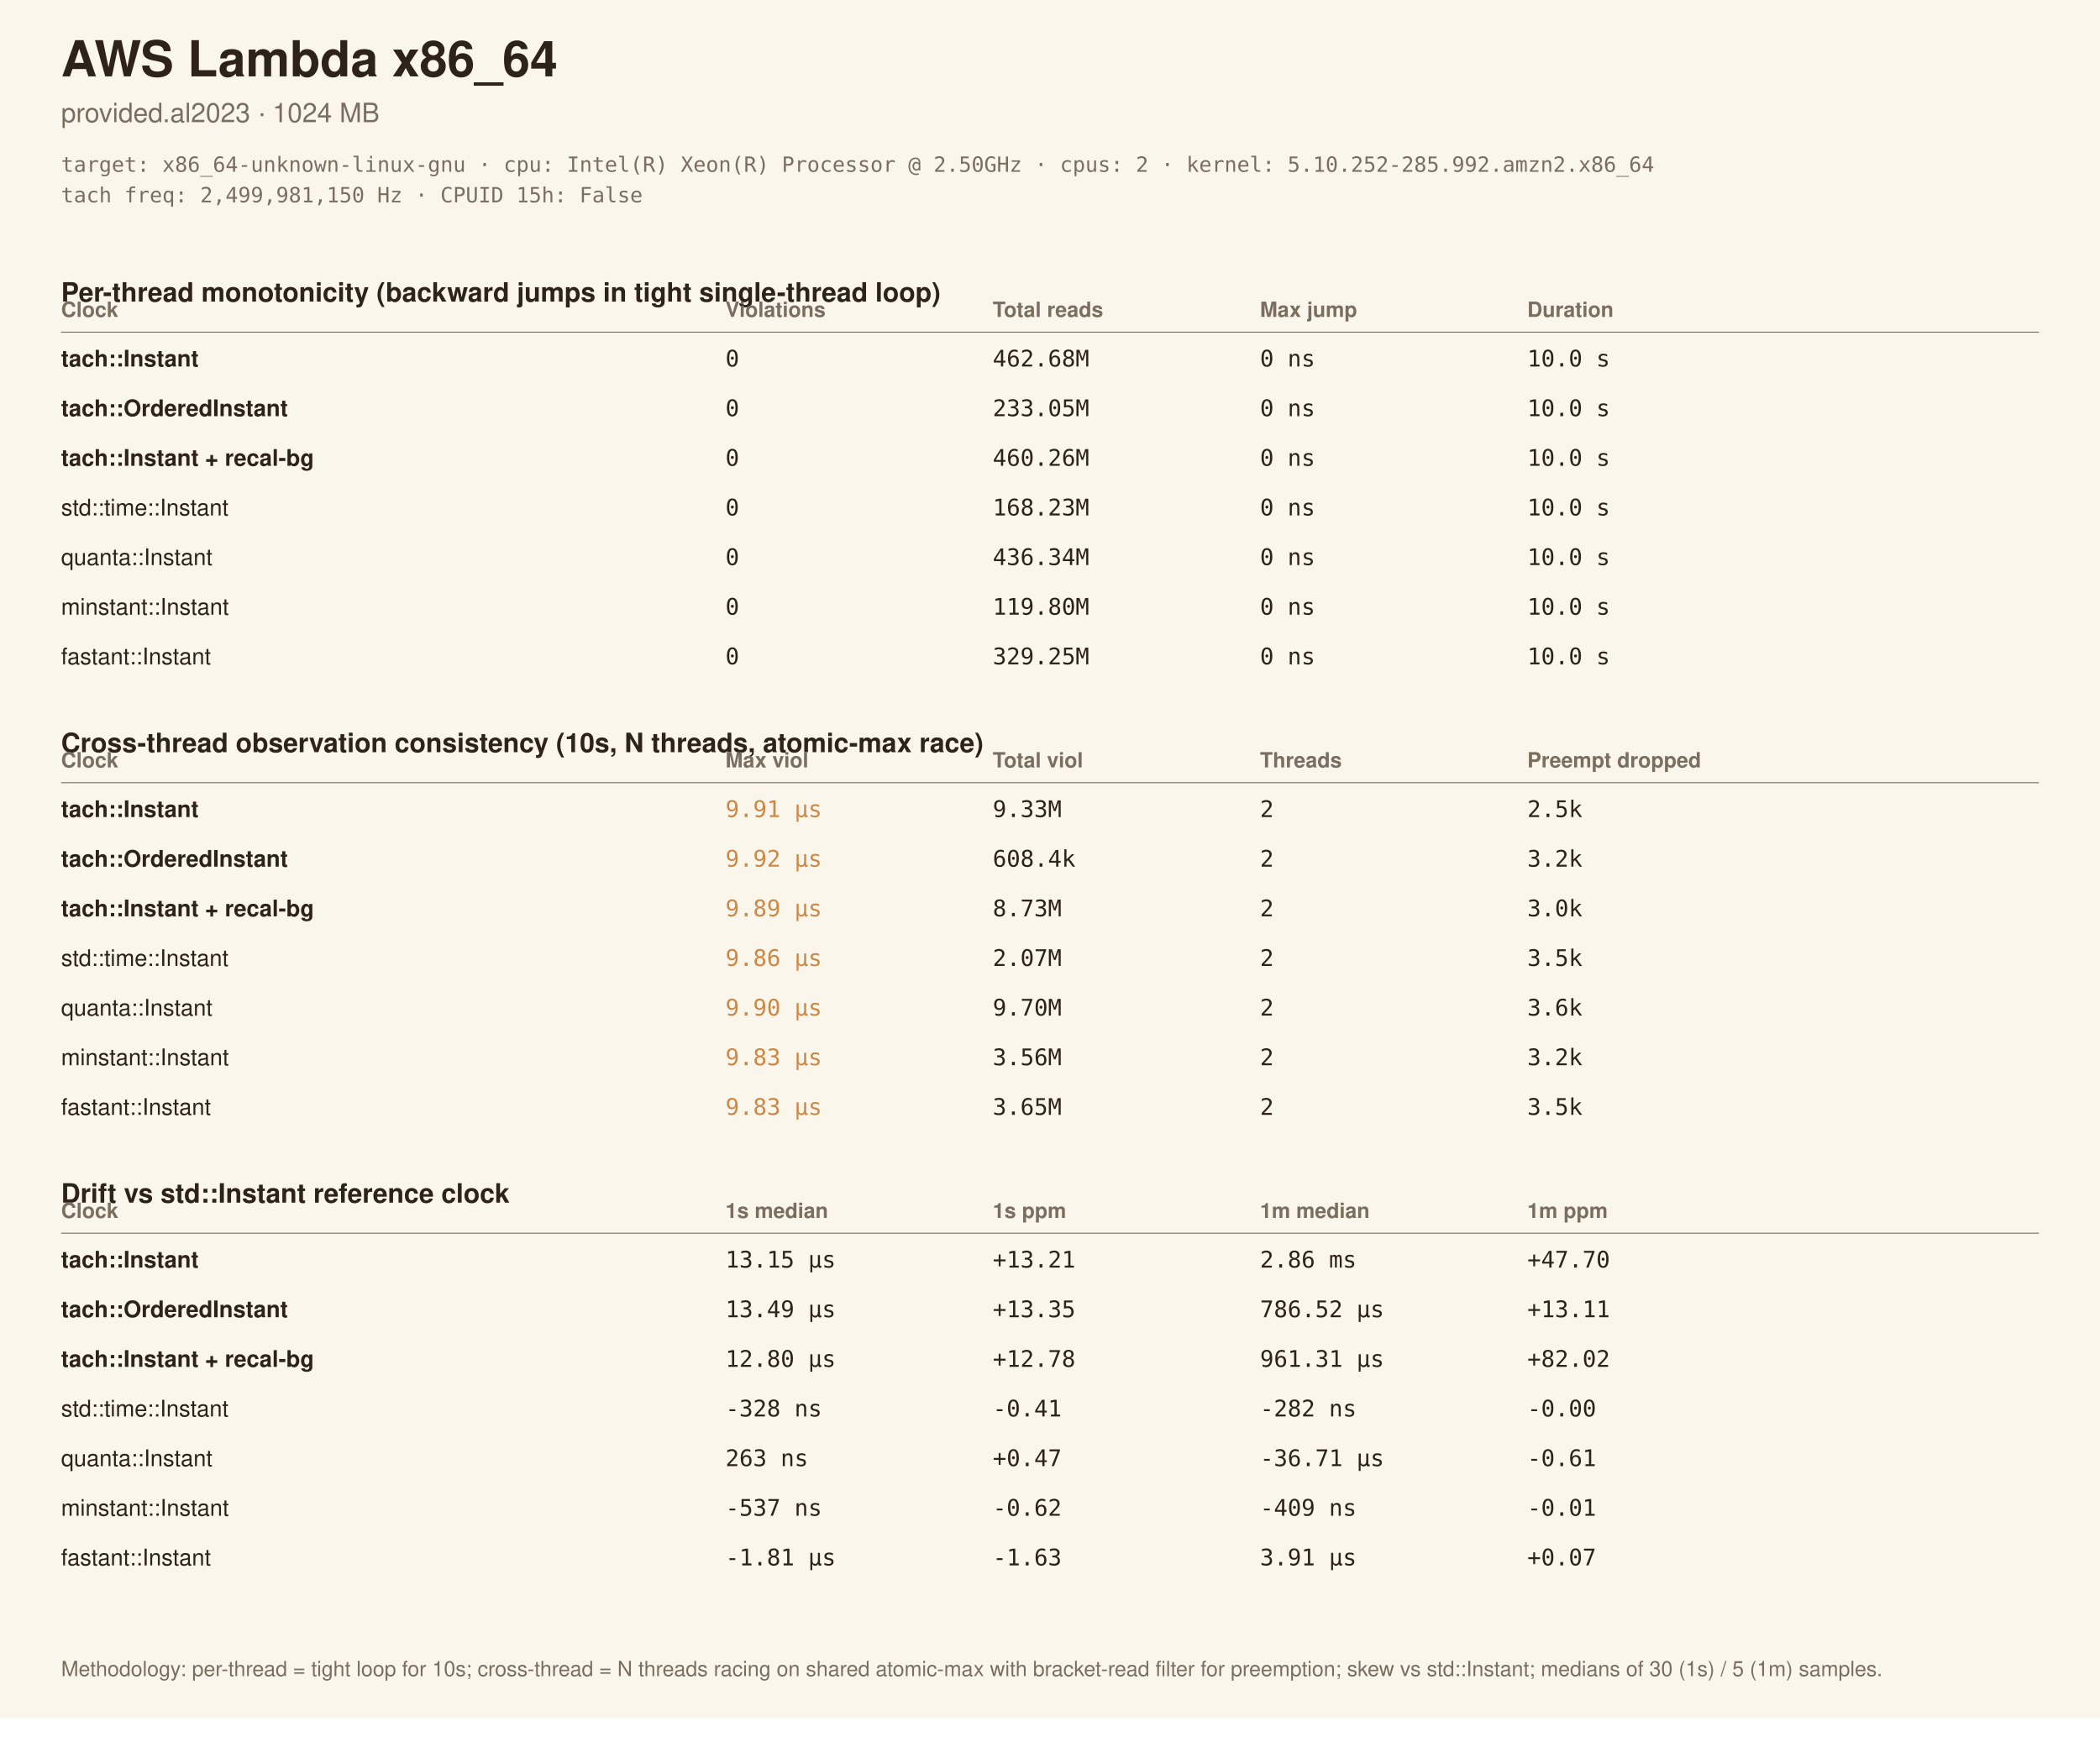
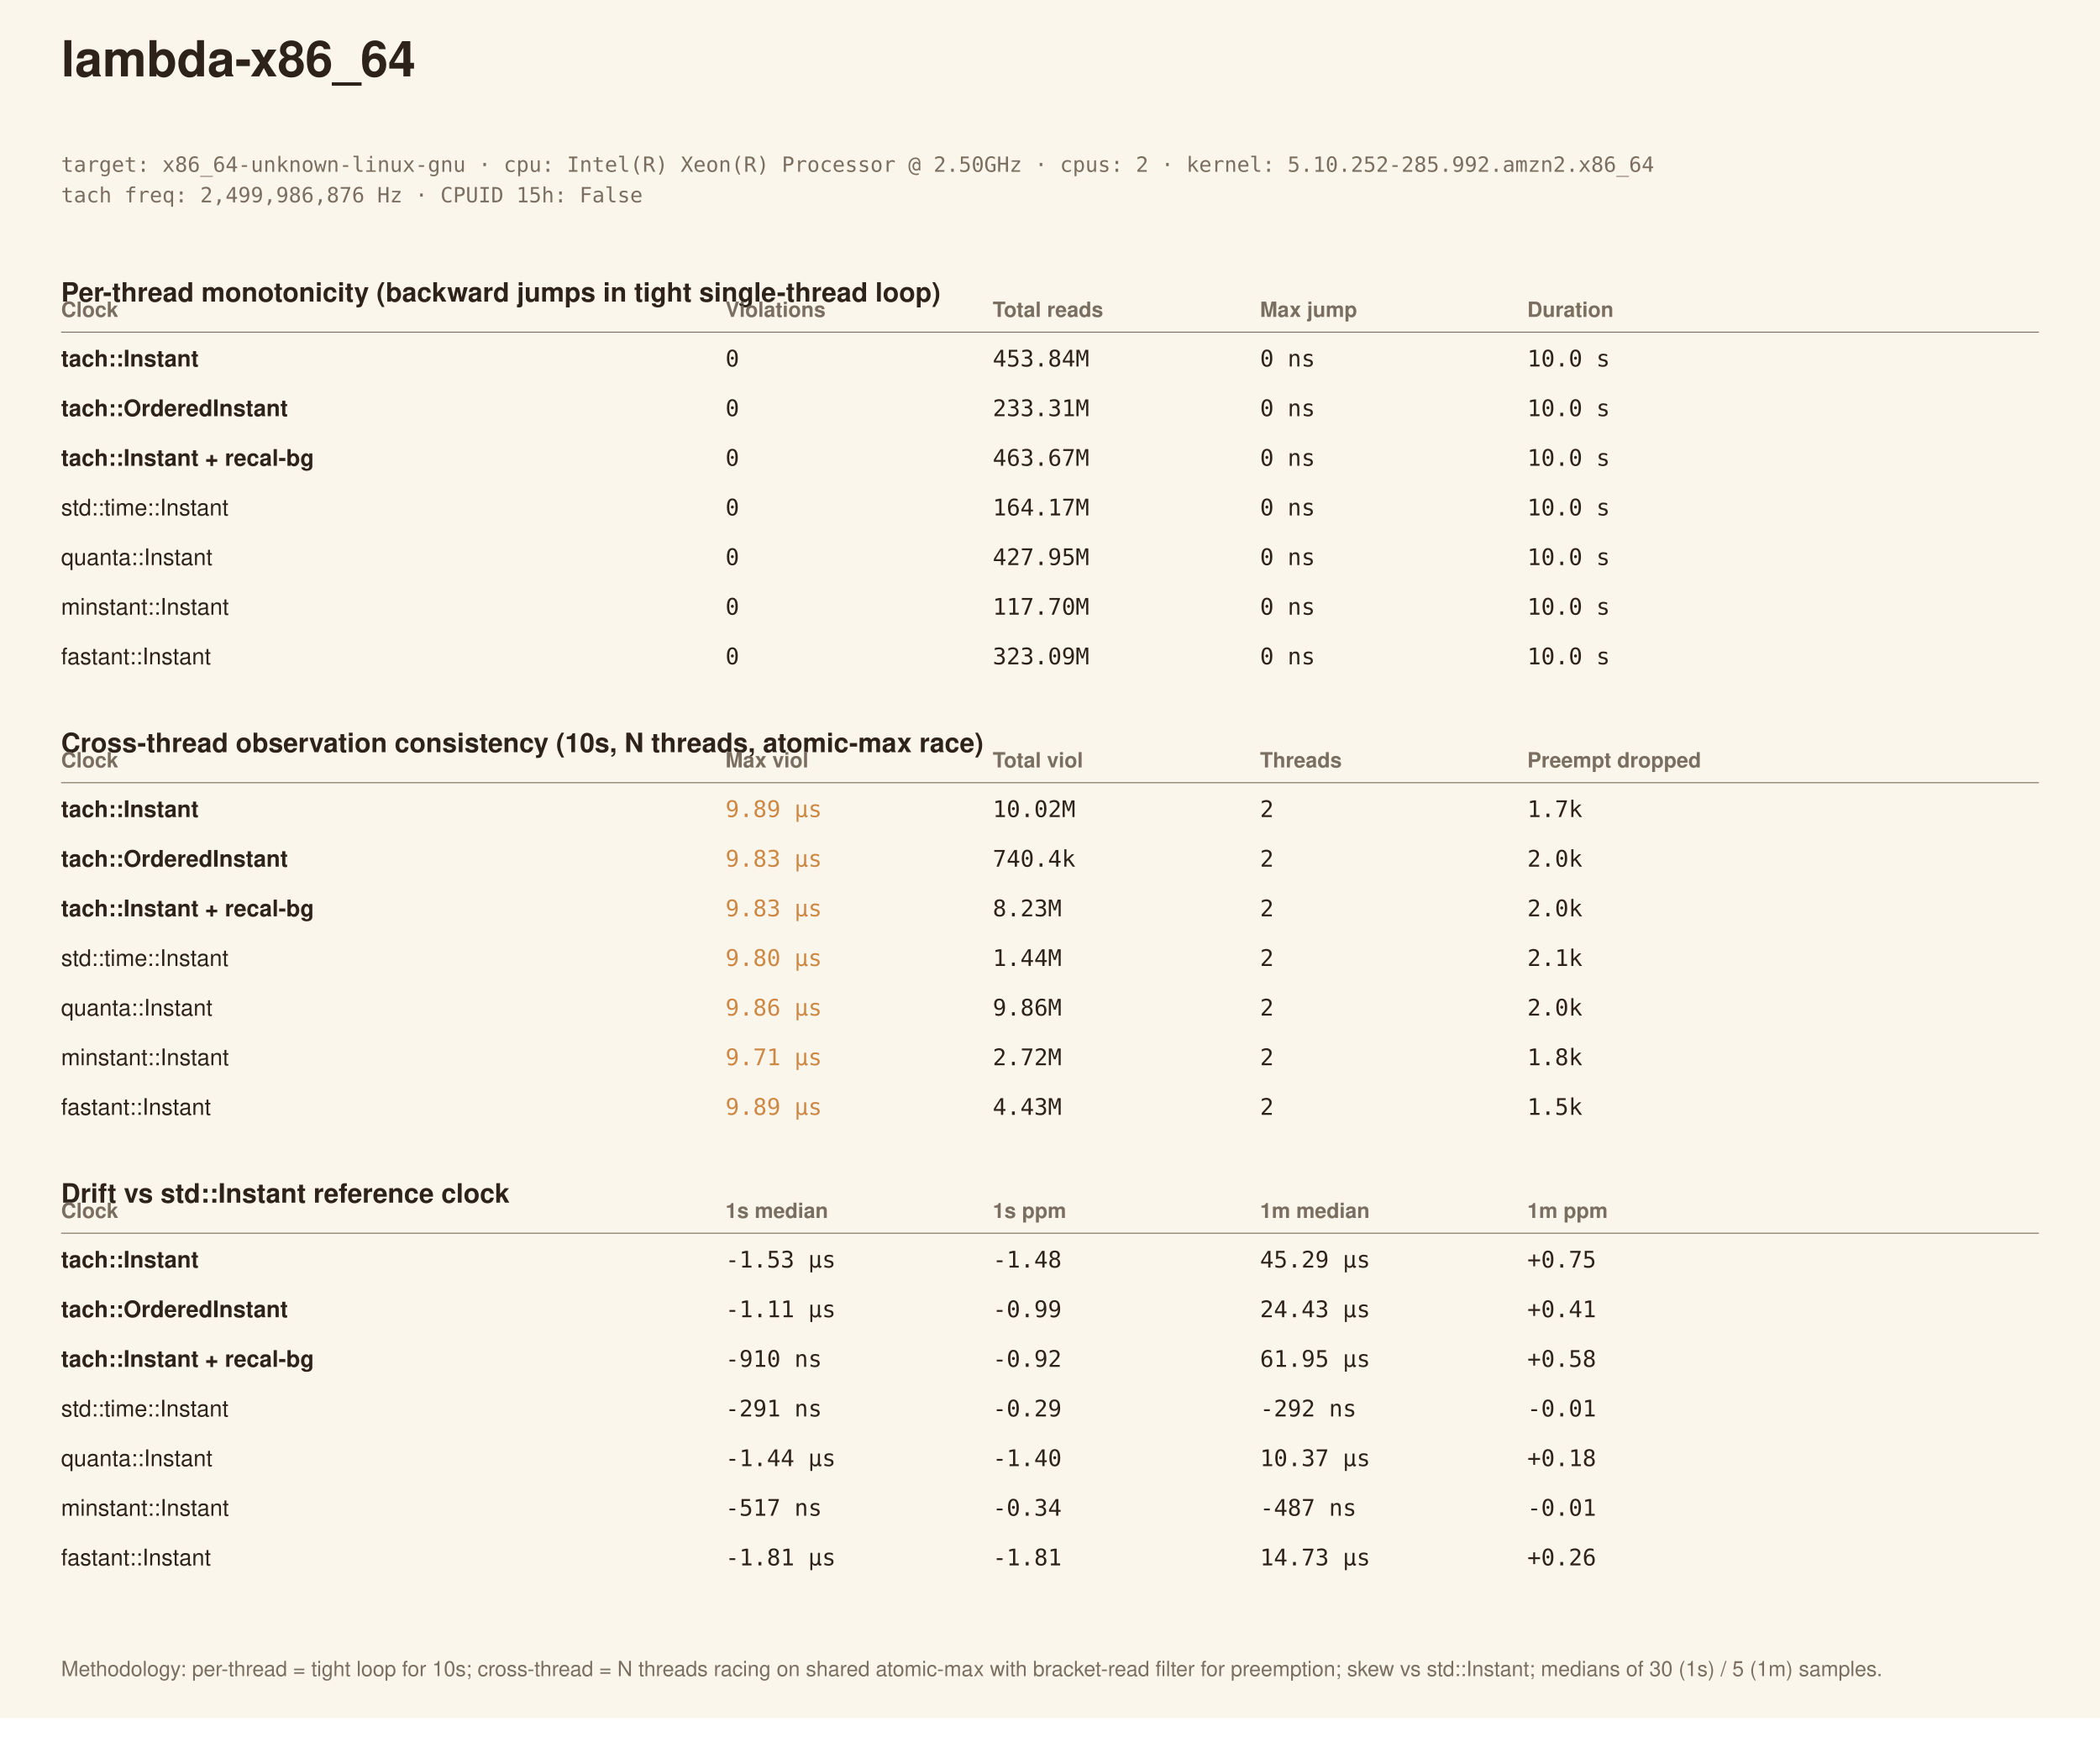
<svg xmlns="http://www.w3.org/2000/svg" viewBox="0 0 1100 918" width="1100" height="918">
  <rect width="1100" height="900" fill="#FBF6EC" />
-   <text x="32" y="40" text-anchor="start" font-family="Avenir Next, Helvetica, Arial, sans-serif" font-size="26" font-weight="bold" fill="#2E231B">AWS Lambda x86_64</text>
-   <text x="32" y="64" text-anchor="start" font-family="Avenir Next, Helvetica, Arial, sans-serif" font-size="14" fill="#7A6E60">provided.al2023 · 1024 MB</text>
+   <text x="32" y="40" text-anchor="start" font-family="Avenir Next, Helvetica, Arial, sans-serif" font-size="26" font-weight="bold" fill="#2E231B">lambda-x86_64</text>
  <text x="32" y="90" text-anchor="start" font-family="monospace" font-size="11" fill="#7A6E60">target: x86_64-unknown-linux-gnu  ·  cpu: Intel(R) Xeon(R) Processor @ 2.50GHz  ·  cpus: 2  ·  kernel: 5.10.252-285.992.amzn2.x86_64</text>
-   <text x="32" y="106" text-anchor="start" font-family="monospace" font-size="11" fill="#7A6E60">tach freq: 2,499,981,150 Hz  ·  CPUID 15h: False</text>
+   <text x="32" y="106" text-anchor="start" font-family="monospace" font-size="11" fill="#7A6E60">tach freq: 2,499,986,876 Hz  ·  CPUID 15h: False</text>
  <text x="32" y="158" text-anchor="start" font-family="Avenir Next, Helvetica, Arial, sans-serif" font-size="14" font-weight="bold" fill="#2E231B">Per-thread monotonicity (backward jumps in tight single-thread loop)</text>
  <line x1="32" y1="174" x2="1068" y2="174" stroke="#7A6E60" stroke-width="0.5" />
  <text x="32" y="166" text-anchor="start" font-family="Avenir Next, Helvetica, Arial, sans-serif" font-size="11" font-weight="bold" fill="#7A6E60">Clock</text>
  <text x="380" y="166" text-anchor="start" font-family="Avenir Next, Helvetica, Arial, sans-serif" font-size="11" font-weight="bold" fill="#7A6E60">Violations</text>
  <text x="520" y="166" text-anchor="start" font-family="Avenir Next, Helvetica, Arial, sans-serif" font-size="11" font-weight="bold" fill="#7A6E60">Total reads</text>
  <text x="660" y="166" text-anchor="start" font-family="Avenir Next, Helvetica, Arial, sans-serif" font-size="11" font-weight="bold" fill="#7A6E60">Max jump</text>
  <text x="800" y="166" text-anchor="start" font-family="Avenir Next, Helvetica, Arial, sans-serif" font-size="11" font-weight="bold" fill="#7A6E60">Duration</text>
  <text x="32" y="192" text-anchor="start" font-family="Avenir Next, Helvetica, Arial, sans-serif" font-size="12" font-weight="bold" fill="#2E231B">tach::Instant</text>
  <text x="380" y="192" text-anchor="start" font-family="monospace" font-size="12" fill="#2E231B">0</text>
-   <text x="520" y="192" text-anchor="start" font-family="monospace" font-size="12" fill="#2E231B">462.68M</text>
+   <text x="520" y="192" text-anchor="start" font-family="monospace" font-size="12" fill="#2E231B">453.84M</text>
  <text x="660" y="192" text-anchor="start" font-family="monospace" font-size="12" fill="#2E231B">0 ns</text>
  <text x="800" y="192" text-anchor="start" font-family="monospace" font-size="12" fill="#2E231B">10.0 s</text>
  <text x="32" y="218" text-anchor="start" font-family="Avenir Next, Helvetica, Arial, sans-serif" font-size="12" font-weight="bold" fill="#2E231B">tach::OrderedInstant</text>
  <text x="380" y="218" text-anchor="start" font-family="monospace" font-size="12" fill="#2E231B">0</text>
-   <text x="520" y="218" text-anchor="start" font-family="monospace" font-size="12" fill="#2E231B">233.05M</text>
+   <text x="520" y="218" text-anchor="start" font-family="monospace" font-size="12" fill="#2E231B">233.31M</text>
  <text x="660" y="218" text-anchor="start" font-family="monospace" font-size="12" fill="#2E231B">0 ns</text>
  <text x="800" y="218" text-anchor="start" font-family="monospace" font-size="12" fill="#2E231B">10.0 s</text>
  <text x="32" y="244" text-anchor="start" font-family="Avenir Next, Helvetica, Arial, sans-serif" font-size="12" font-weight="bold" fill="#2E231B">tach::Instant + recal-bg</text>
  <text x="380" y="244" text-anchor="start" font-family="monospace" font-size="12" fill="#2E231B">0</text>
-   <text x="520" y="244" text-anchor="start" font-family="monospace" font-size="12" fill="#2E231B">460.26M</text>
+   <text x="520" y="244" text-anchor="start" font-family="monospace" font-size="12" fill="#2E231B">463.67M</text>
  <text x="660" y="244" text-anchor="start" font-family="monospace" font-size="12" fill="#2E231B">0 ns</text>
  <text x="800" y="244" text-anchor="start" font-family="monospace" font-size="12" fill="#2E231B">10.0 s</text>
  <text x="32" y="270" text-anchor="start" font-family="Avenir Next, Helvetica, Arial, sans-serif" font-size="12" fill="#2E231B">std::time::Instant</text>
  <text x="380" y="270" text-anchor="start" font-family="monospace" font-size="12" fill="#2E231B">0</text>
-   <text x="520" y="270" text-anchor="start" font-family="monospace" font-size="12" fill="#2E231B">168.23M</text>
+   <text x="520" y="270" text-anchor="start" font-family="monospace" font-size="12" fill="#2E231B">164.17M</text>
  <text x="660" y="270" text-anchor="start" font-family="monospace" font-size="12" fill="#2E231B">0 ns</text>
  <text x="800" y="270" text-anchor="start" font-family="monospace" font-size="12" fill="#2E231B">10.0 s</text>
  <text x="32" y="296" text-anchor="start" font-family="Avenir Next, Helvetica, Arial, sans-serif" font-size="12" fill="#2E231B">quanta::Instant</text>
  <text x="380" y="296" text-anchor="start" font-family="monospace" font-size="12" fill="#2E231B">0</text>
-   <text x="520" y="296" text-anchor="start" font-family="monospace" font-size="12" fill="#2E231B">436.34M</text>
+   <text x="520" y="296" text-anchor="start" font-family="monospace" font-size="12" fill="#2E231B">427.95M</text>
  <text x="660" y="296" text-anchor="start" font-family="monospace" font-size="12" fill="#2E231B">0 ns</text>
  <text x="800" y="296" text-anchor="start" font-family="monospace" font-size="12" fill="#2E231B">10.0 s</text>
  <text x="32" y="322" text-anchor="start" font-family="Avenir Next, Helvetica, Arial, sans-serif" font-size="12" fill="#2E231B">minstant::Instant</text>
  <text x="380" y="322" text-anchor="start" font-family="monospace" font-size="12" fill="#2E231B">0</text>
-   <text x="520" y="322" text-anchor="start" font-family="monospace" font-size="12" fill="#2E231B">119.80M</text>
+   <text x="520" y="322" text-anchor="start" font-family="monospace" font-size="12" fill="#2E231B">117.70M</text>
  <text x="660" y="322" text-anchor="start" font-family="monospace" font-size="12" fill="#2E231B">0 ns</text>
  <text x="800" y="322" text-anchor="start" font-family="monospace" font-size="12" fill="#2E231B">10.0 s</text>
  <text x="32" y="348" text-anchor="start" font-family="Avenir Next, Helvetica, Arial, sans-serif" font-size="12" fill="#2E231B">fastant::Instant</text>
  <text x="380" y="348" text-anchor="start" font-family="monospace" font-size="12" fill="#2E231B">0</text>
-   <text x="520" y="348" text-anchor="start" font-family="monospace" font-size="12" fill="#2E231B">329.25M</text>
+   <text x="520" y="348" text-anchor="start" font-family="monospace" font-size="12" fill="#2E231B">323.09M</text>
  <text x="660" y="348" text-anchor="start" font-family="monospace" font-size="12" fill="#2E231B">0 ns</text>
  <text x="800" y="348" text-anchor="start" font-family="monospace" font-size="12" fill="#2E231B">10.0 s</text>
  <text x="32" y="394" text-anchor="start" font-family="Avenir Next, Helvetica, Arial, sans-serif" font-size="14" font-weight="bold" fill="#2E231B">Cross-thread observation consistency (10s, N threads, atomic-max race)</text>
  <line x1="32" y1="410" x2="1068" y2="410" stroke="#7A6E60" stroke-width="0.5" />
  <text x="32" y="402" text-anchor="start" font-family="Avenir Next, Helvetica, Arial, sans-serif" font-size="11" font-weight="bold" fill="#7A6E60">Clock</text>
  <text x="380" y="402" text-anchor="start" font-family="Avenir Next, Helvetica, Arial, sans-serif" font-size="11" font-weight="bold" fill="#7A6E60">Max viol</text>
  <text x="520" y="402" text-anchor="start" font-family="Avenir Next, Helvetica, Arial, sans-serif" font-size="11" font-weight="bold" fill="#7A6E60">Total viol</text>
  <text x="660" y="402" text-anchor="start" font-family="Avenir Next, Helvetica, Arial, sans-serif" font-size="11" font-weight="bold" fill="#7A6E60">Threads</text>
  <text x="800" y="402" text-anchor="start" font-family="Avenir Next, Helvetica, Arial, sans-serif" font-size="11" font-weight="bold" fill="#7A6E60">Preempt dropped</text>
  <text x="32" y="428" text-anchor="start" font-family="Avenir Next, Helvetica, Arial, sans-serif" font-size="12" font-weight="bold" fill="#2E231B">tach::Instant</text>
-   <text x="380" y="428" text-anchor="start" font-family="monospace" font-size="12" fill="#cc8844">9.91 µs</text>
-   <text x="520" y="428" text-anchor="start" font-family="monospace" font-size="12" fill="#2E231B">9.33M</text>
+   <text x="380" y="428" text-anchor="start" font-family="monospace" font-size="12" fill="#cc8844">9.89 µs</text>
+   <text x="520" y="428" text-anchor="start" font-family="monospace" font-size="12" fill="#2E231B">10.02M</text>
  <text x="660" y="428" text-anchor="start" font-family="monospace" font-size="12" fill="#2E231B">2</text>
-   <text x="800" y="428" text-anchor="start" font-family="monospace" font-size="12" fill="#2E231B">2.5k</text>
+   <text x="800" y="428" text-anchor="start" font-family="monospace" font-size="12" fill="#2E231B">1.7k</text>
  <text x="32" y="454" text-anchor="start" font-family="Avenir Next, Helvetica, Arial, sans-serif" font-size="12" font-weight="bold" fill="#2E231B">tach::OrderedInstant</text>
-   <text x="380" y="454" text-anchor="start" font-family="monospace" font-size="12" fill="#cc8844">9.92 µs</text>
-   <text x="520" y="454" text-anchor="start" font-family="monospace" font-size="12" fill="#2E231B">608.4k</text>
+   <text x="380" y="454" text-anchor="start" font-family="monospace" font-size="12" fill="#cc8844">9.83 µs</text>
+   <text x="520" y="454" text-anchor="start" font-family="monospace" font-size="12" fill="#2E231B">740.4k</text>
  <text x="660" y="454" text-anchor="start" font-family="monospace" font-size="12" fill="#2E231B">2</text>
-   <text x="800" y="454" text-anchor="start" font-family="monospace" font-size="12" fill="#2E231B">3.2k</text>
+   <text x="800" y="454" text-anchor="start" font-family="monospace" font-size="12" fill="#2E231B">2.0k</text>
  <text x="32" y="480" text-anchor="start" font-family="Avenir Next, Helvetica, Arial, sans-serif" font-size="12" font-weight="bold" fill="#2E231B">tach::Instant + recal-bg</text>
-   <text x="380" y="480" text-anchor="start" font-family="monospace" font-size="12" fill="#cc8844">9.89 µs</text>
-   <text x="520" y="480" text-anchor="start" font-family="monospace" font-size="12" fill="#2E231B">8.73M</text>
+   <text x="380" y="480" text-anchor="start" font-family="monospace" font-size="12" fill="#cc8844">9.83 µs</text>
+   <text x="520" y="480" text-anchor="start" font-family="monospace" font-size="12" fill="#2E231B">8.23M</text>
  <text x="660" y="480" text-anchor="start" font-family="monospace" font-size="12" fill="#2E231B">2</text>
-   <text x="800" y="480" text-anchor="start" font-family="monospace" font-size="12" fill="#2E231B">3.0k</text>
+   <text x="800" y="480" text-anchor="start" font-family="monospace" font-size="12" fill="#2E231B">2.0k</text>
  <text x="32" y="506" text-anchor="start" font-family="Avenir Next, Helvetica, Arial, sans-serif" font-size="12" fill="#2E231B">std::time::Instant</text>
-   <text x="380" y="506" text-anchor="start" font-family="monospace" font-size="12" fill="#cc8844">9.86 µs</text>
-   <text x="520" y="506" text-anchor="start" font-family="monospace" font-size="12" fill="#2E231B">2.07M</text>
+   <text x="380" y="506" text-anchor="start" font-family="monospace" font-size="12" fill="#cc8844">9.80 µs</text>
+   <text x="520" y="506" text-anchor="start" font-family="monospace" font-size="12" fill="#2E231B">1.44M</text>
  <text x="660" y="506" text-anchor="start" font-family="monospace" font-size="12" fill="#2E231B">2</text>
-   <text x="800" y="506" text-anchor="start" font-family="monospace" font-size="12" fill="#2E231B">3.5k</text>
+   <text x="800" y="506" text-anchor="start" font-family="monospace" font-size="12" fill="#2E231B">2.1k</text>
  <text x="32" y="532" text-anchor="start" font-family="Avenir Next, Helvetica, Arial, sans-serif" font-size="12" fill="#2E231B">quanta::Instant</text>
-   <text x="380" y="532" text-anchor="start" font-family="monospace" font-size="12" fill="#cc8844">9.90 µs</text>
-   <text x="520" y="532" text-anchor="start" font-family="monospace" font-size="12" fill="#2E231B">9.70M</text>
+   <text x="380" y="532" text-anchor="start" font-family="monospace" font-size="12" fill="#cc8844">9.86 µs</text>
+   <text x="520" y="532" text-anchor="start" font-family="monospace" font-size="12" fill="#2E231B">9.86M</text>
  <text x="660" y="532" text-anchor="start" font-family="monospace" font-size="12" fill="#2E231B">2</text>
-   <text x="800" y="532" text-anchor="start" font-family="monospace" font-size="12" fill="#2E231B">3.6k</text>
+   <text x="800" y="532" text-anchor="start" font-family="monospace" font-size="12" fill="#2E231B">2.0k</text>
  <text x="32" y="558" text-anchor="start" font-family="Avenir Next, Helvetica, Arial, sans-serif" font-size="12" fill="#2E231B">minstant::Instant</text>
-   <text x="380" y="558" text-anchor="start" font-family="monospace" font-size="12" fill="#cc8844">9.83 µs</text>
-   <text x="520" y="558" text-anchor="start" font-family="monospace" font-size="12" fill="#2E231B">3.56M</text>
+   <text x="380" y="558" text-anchor="start" font-family="monospace" font-size="12" fill="#cc8844">9.71 µs</text>
+   <text x="520" y="558" text-anchor="start" font-family="monospace" font-size="12" fill="#2E231B">2.72M</text>
  <text x="660" y="558" text-anchor="start" font-family="monospace" font-size="12" fill="#2E231B">2</text>
-   <text x="800" y="558" text-anchor="start" font-family="monospace" font-size="12" fill="#2E231B">3.2k</text>
+   <text x="800" y="558" text-anchor="start" font-family="monospace" font-size="12" fill="#2E231B">1.8k</text>
  <text x="32" y="584" text-anchor="start" font-family="Avenir Next, Helvetica, Arial, sans-serif" font-size="12" fill="#2E231B">fastant::Instant</text>
-   <text x="380" y="584" text-anchor="start" font-family="monospace" font-size="12" fill="#cc8844">9.83 µs</text>
-   <text x="520" y="584" text-anchor="start" font-family="monospace" font-size="12" fill="#2E231B">3.65M</text>
+   <text x="380" y="584" text-anchor="start" font-family="monospace" font-size="12" fill="#cc8844">9.89 µs</text>
+   <text x="520" y="584" text-anchor="start" font-family="monospace" font-size="12" fill="#2E231B">4.43M</text>
  <text x="660" y="584" text-anchor="start" font-family="monospace" font-size="12" fill="#2E231B">2</text>
-   <text x="800" y="584" text-anchor="start" font-family="monospace" font-size="12" fill="#2E231B">3.5k</text>
+   <text x="800" y="584" text-anchor="start" font-family="monospace" font-size="12" fill="#2E231B">1.5k</text>
  <text x="32" y="630" text-anchor="start" font-family="Avenir Next, Helvetica, Arial, sans-serif" font-size="14" font-weight="bold" fill="#2E231B">Drift vs std::Instant reference clock</text>
  <line x1="32" y1="646" x2="1068" y2="646" stroke="#7A6E60" stroke-width="0.5" />
  <text x="32" y="638" text-anchor="start" font-family="Avenir Next, Helvetica, Arial, sans-serif" font-size="11" font-weight="bold" fill="#7A6E60">Clock</text>
  <text x="380" y="638" text-anchor="start" font-family="Avenir Next, Helvetica, Arial, sans-serif" font-size="11" font-weight="bold" fill="#7A6E60">1s median</text>
  <text x="520" y="638" text-anchor="start" font-family="Avenir Next, Helvetica, Arial, sans-serif" font-size="11" font-weight="bold" fill="#7A6E60">1s ppm</text>
  <text x="660" y="638" text-anchor="start" font-family="Avenir Next, Helvetica, Arial, sans-serif" font-size="11" font-weight="bold" fill="#7A6E60">1m median</text>
  <text x="800" y="638" text-anchor="start" font-family="Avenir Next, Helvetica, Arial, sans-serif" font-size="11" font-weight="bold" fill="#7A6E60">1m ppm</text>
  <text x="32" y="664" text-anchor="start" font-family="Avenir Next, Helvetica, Arial, sans-serif" font-size="12" font-weight="bold" fill="#2E231B">tach::Instant</text>
-   <text x="380" y="664" text-anchor="start" font-family="monospace" font-size="12" fill="#2E231B">13.15 µs</text>
-   <text x="520" y="664" text-anchor="start" font-family="monospace" font-size="12" fill="#2E231B">+13.21</text>
-   <text x="660" y="664" text-anchor="start" font-family="monospace" font-size="12" fill="#2E231B">2.86 ms</text>
-   <text x="800" y="664" text-anchor="start" font-family="monospace" font-size="12" fill="#2E231B">+47.70</text>
+   <text x="380" y="664" text-anchor="start" font-family="monospace" font-size="12" fill="#2E231B">-1.53 µs</text>
+   <text x="520" y="664" text-anchor="start" font-family="monospace" font-size="12" fill="#2E231B">-1.48</text>
+   <text x="660" y="664" text-anchor="start" font-family="monospace" font-size="12" fill="#2E231B">45.29 µs</text>
+   <text x="800" y="664" text-anchor="start" font-family="monospace" font-size="12" fill="#2E231B">+0.75</text>
  <text x="32" y="690" text-anchor="start" font-family="Avenir Next, Helvetica, Arial, sans-serif" font-size="12" font-weight="bold" fill="#2E231B">tach::OrderedInstant</text>
-   <text x="380" y="690" text-anchor="start" font-family="monospace" font-size="12" fill="#2E231B">13.49 µs</text>
-   <text x="520" y="690" text-anchor="start" font-family="monospace" font-size="12" fill="#2E231B">+13.35</text>
-   <text x="660" y="690" text-anchor="start" font-family="monospace" font-size="12" fill="#2E231B">786.52 µs</text>
-   <text x="800" y="690" text-anchor="start" font-family="monospace" font-size="12" fill="#2E231B">+13.11</text>
+   <text x="380" y="690" text-anchor="start" font-family="monospace" font-size="12" fill="#2E231B">-1.11 µs</text>
+   <text x="520" y="690" text-anchor="start" font-family="monospace" font-size="12" fill="#2E231B">-0.99</text>
+   <text x="660" y="690" text-anchor="start" font-family="monospace" font-size="12" fill="#2E231B">24.43 µs</text>
+   <text x="800" y="690" text-anchor="start" font-family="monospace" font-size="12" fill="#2E231B">+0.41</text>
  <text x="32" y="716" text-anchor="start" font-family="Avenir Next, Helvetica, Arial, sans-serif" font-size="12" font-weight="bold" fill="#2E231B">tach::Instant + recal-bg</text>
-   <text x="380" y="716" text-anchor="start" font-family="monospace" font-size="12" fill="#2E231B">12.80 µs</text>
-   <text x="520" y="716" text-anchor="start" font-family="monospace" font-size="12" fill="#2E231B">+12.78</text>
-   <text x="660" y="716" text-anchor="start" font-family="monospace" font-size="12" fill="#2E231B">961.31 µs</text>
-   <text x="800" y="716" text-anchor="start" font-family="monospace" font-size="12" fill="#2E231B">+82.02</text>
+   <text x="380" y="716" text-anchor="start" font-family="monospace" font-size="12" fill="#2E231B">-910 ns</text>
+   <text x="520" y="716" text-anchor="start" font-family="monospace" font-size="12" fill="#2E231B">-0.92</text>
+   <text x="660" y="716" text-anchor="start" font-family="monospace" font-size="12" fill="#2E231B">61.95 µs</text>
+   <text x="800" y="716" text-anchor="start" font-family="monospace" font-size="12" fill="#2E231B">+0.58</text>
  <text x="32" y="742" text-anchor="start" font-family="Avenir Next, Helvetica, Arial, sans-serif" font-size="12" fill="#2E231B">std::time::Instant</text>
-   <text x="380" y="742" text-anchor="start" font-family="monospace" font-size="12" fill="#2E231B">-328 ns</text>
-   <text x="520" y="742" text-anchor="start" font-family="monospace" font-size="12" fill="#2E231B">-0.41</text>
-   <text x="660" y="742" text-anchor="start" font-family="monospace" font-size="12" fill="#2E231B">-282 ns</text>
-   <text x="800" y="742" text-anchor="start" font-family="monospace" font-size="12" fill="#2E231B">-0.00</text>
+   <text x="380" y="742" text-anchor="start" font-family="monospace" font-size="12" fill="#2E231B">-291 ns</text>
+   <text x="520" y="742" text-anchor="start" font-family="monospace" font-size="12" fill="#2E231B">-0.29</text>
+   <text x="660" y="742" text-anchor="start" font-family="monospace" font-size="12" fill="#2E231B">-292 ns</text>
+   <text x="800" y="742" text-anchor="start" font-family="monospace" font-size="12" fill="#2E231B">-0.01</text>
  <text x="32" y="768" text-anchor="start" font-family="Avenir Next, Helvetica, Arial, sans-serif" font-size="12" fill="#2E231B">quanta::Instant</text>
-   <text x="380" y="768" text-anchor="start" font-family="monospace" font-size="12" fill="#2E231B">263 ns</text>
-   <text x="520" y="768" text-anchor="start" font-family="monospace" font-size="12" fill="#2E231B">+0.47</text>
-   <text x="660" y="768" text-anchor="start" font-family="monospace" font-size="12" fill="#2E231B">-36.71 µs</text>
-   <text x="800" y="768" text-anchor="start" font-family="monospace" font-size="12" fill="#2E231B">-0.61</text>
+   <text x="380" y="768" text-anchor="start" font-family="monospace" font-size="12" fill="#2E231B">-1.44 µs</text>
+   <text x="520" y="768" text-anchor="start" font-family="monospace" font-size="12" fill="#2E231B">-1.40</text>
+   <text x="660" y="768" text-anchor="start" font-family="monospace" font-size="12" fill="#2E231B">10.37 µs</text>
+   <text x="800" y="768" text-anchor="start" font-family="monospace" font-size="12" fill="#2E231B">+0.18</text>
  <text x="32" y="794" text-anchor="start" font-family="Avenir Next, Helvetica, Arial, sans-serif" font-size="12" fill="#2E231B">minstant::Instant</text>
-   <text x="380" y="794" text-anchor="start" font-family="monospace" font-size="12" fill="#2E231B">-537 ns</text>
-   <text x="520" y="794" text-anchor="start" font-family="monospace" font-size="12" fill="#2E231B">-0.62</text>
-   <text x="660" y="794" text-anchor="start" font-family="monospace" font-size="12" fill="#2E231B">-409 ns</text>
+   <text x="380" y="794" text-anchor="start" font-family="monospace" font-size="12" fill="#2E231B">-517 ns</text>
+   <text x="520" y="794" text-anchor="start" font-family="monospace" font-size="12" fill="#2E231B">-0.34</text>
+   <text x="660" y="794" text-anchor="start" font-family="monospace" font-size="12" fill="#2E231B">-487 ns</text>
  <text x="800" y="794" text-anchor="start" font-family="monospace" font-size="12" fill="#2E231B">-0.01</text>
  <text x="32" y="820" text-anchor="start" font-family="Avenir Next, Helvetica, Arial, sans-serif" font-size="12" fill="#2E231B">fastant::Instant</text>
  <text x="380" y="820" text-anchor="start" font-family="monospace" font-size="12" fill="#2E231B">-1.81 µs</text>
-   <text x="520" y="820" text-anchor="start" font-family="monospace" font-size="12" fill="#2E231B">-1.63</text>
-   <text x="660" y="820" text-anchor="start" font-family="monospace" font-size="12" fill="#2E231B">3.91 µs</text>
-   <text x="800" y="820" text-anchor="start" font-family="monospace" font-size="12" fill="#2E231B">+0.07</text>
+   <text x="520" y="820" text-anchor="start" font-family="monospace" font-size="12" fill="#2E231B">-1.81</text>
+   <text x="660" y="820" text-anchor="start" font-family="monospace" font-size="12" fill="#2E231B">14.73 µs</text>
+   <text x="800" y="820" text-anchor="start" font-family="monospace" font-size="12" fill="#2E231B">+0.26</text>
  <text x="32" y="878" text-anchor="start" font-family="Avenir Next, Helvetica, Arial, sans-serif" font-size="11" fill="#7A6E60">Methodology: per-thread = tight loop for 10s; cross-thread = N threads racing on shared atomic-max with bracket-read filter for preemption; skew vs std::Instant; medians of 30 (1s) / 5 (1m) samples.</text>
</svg>
